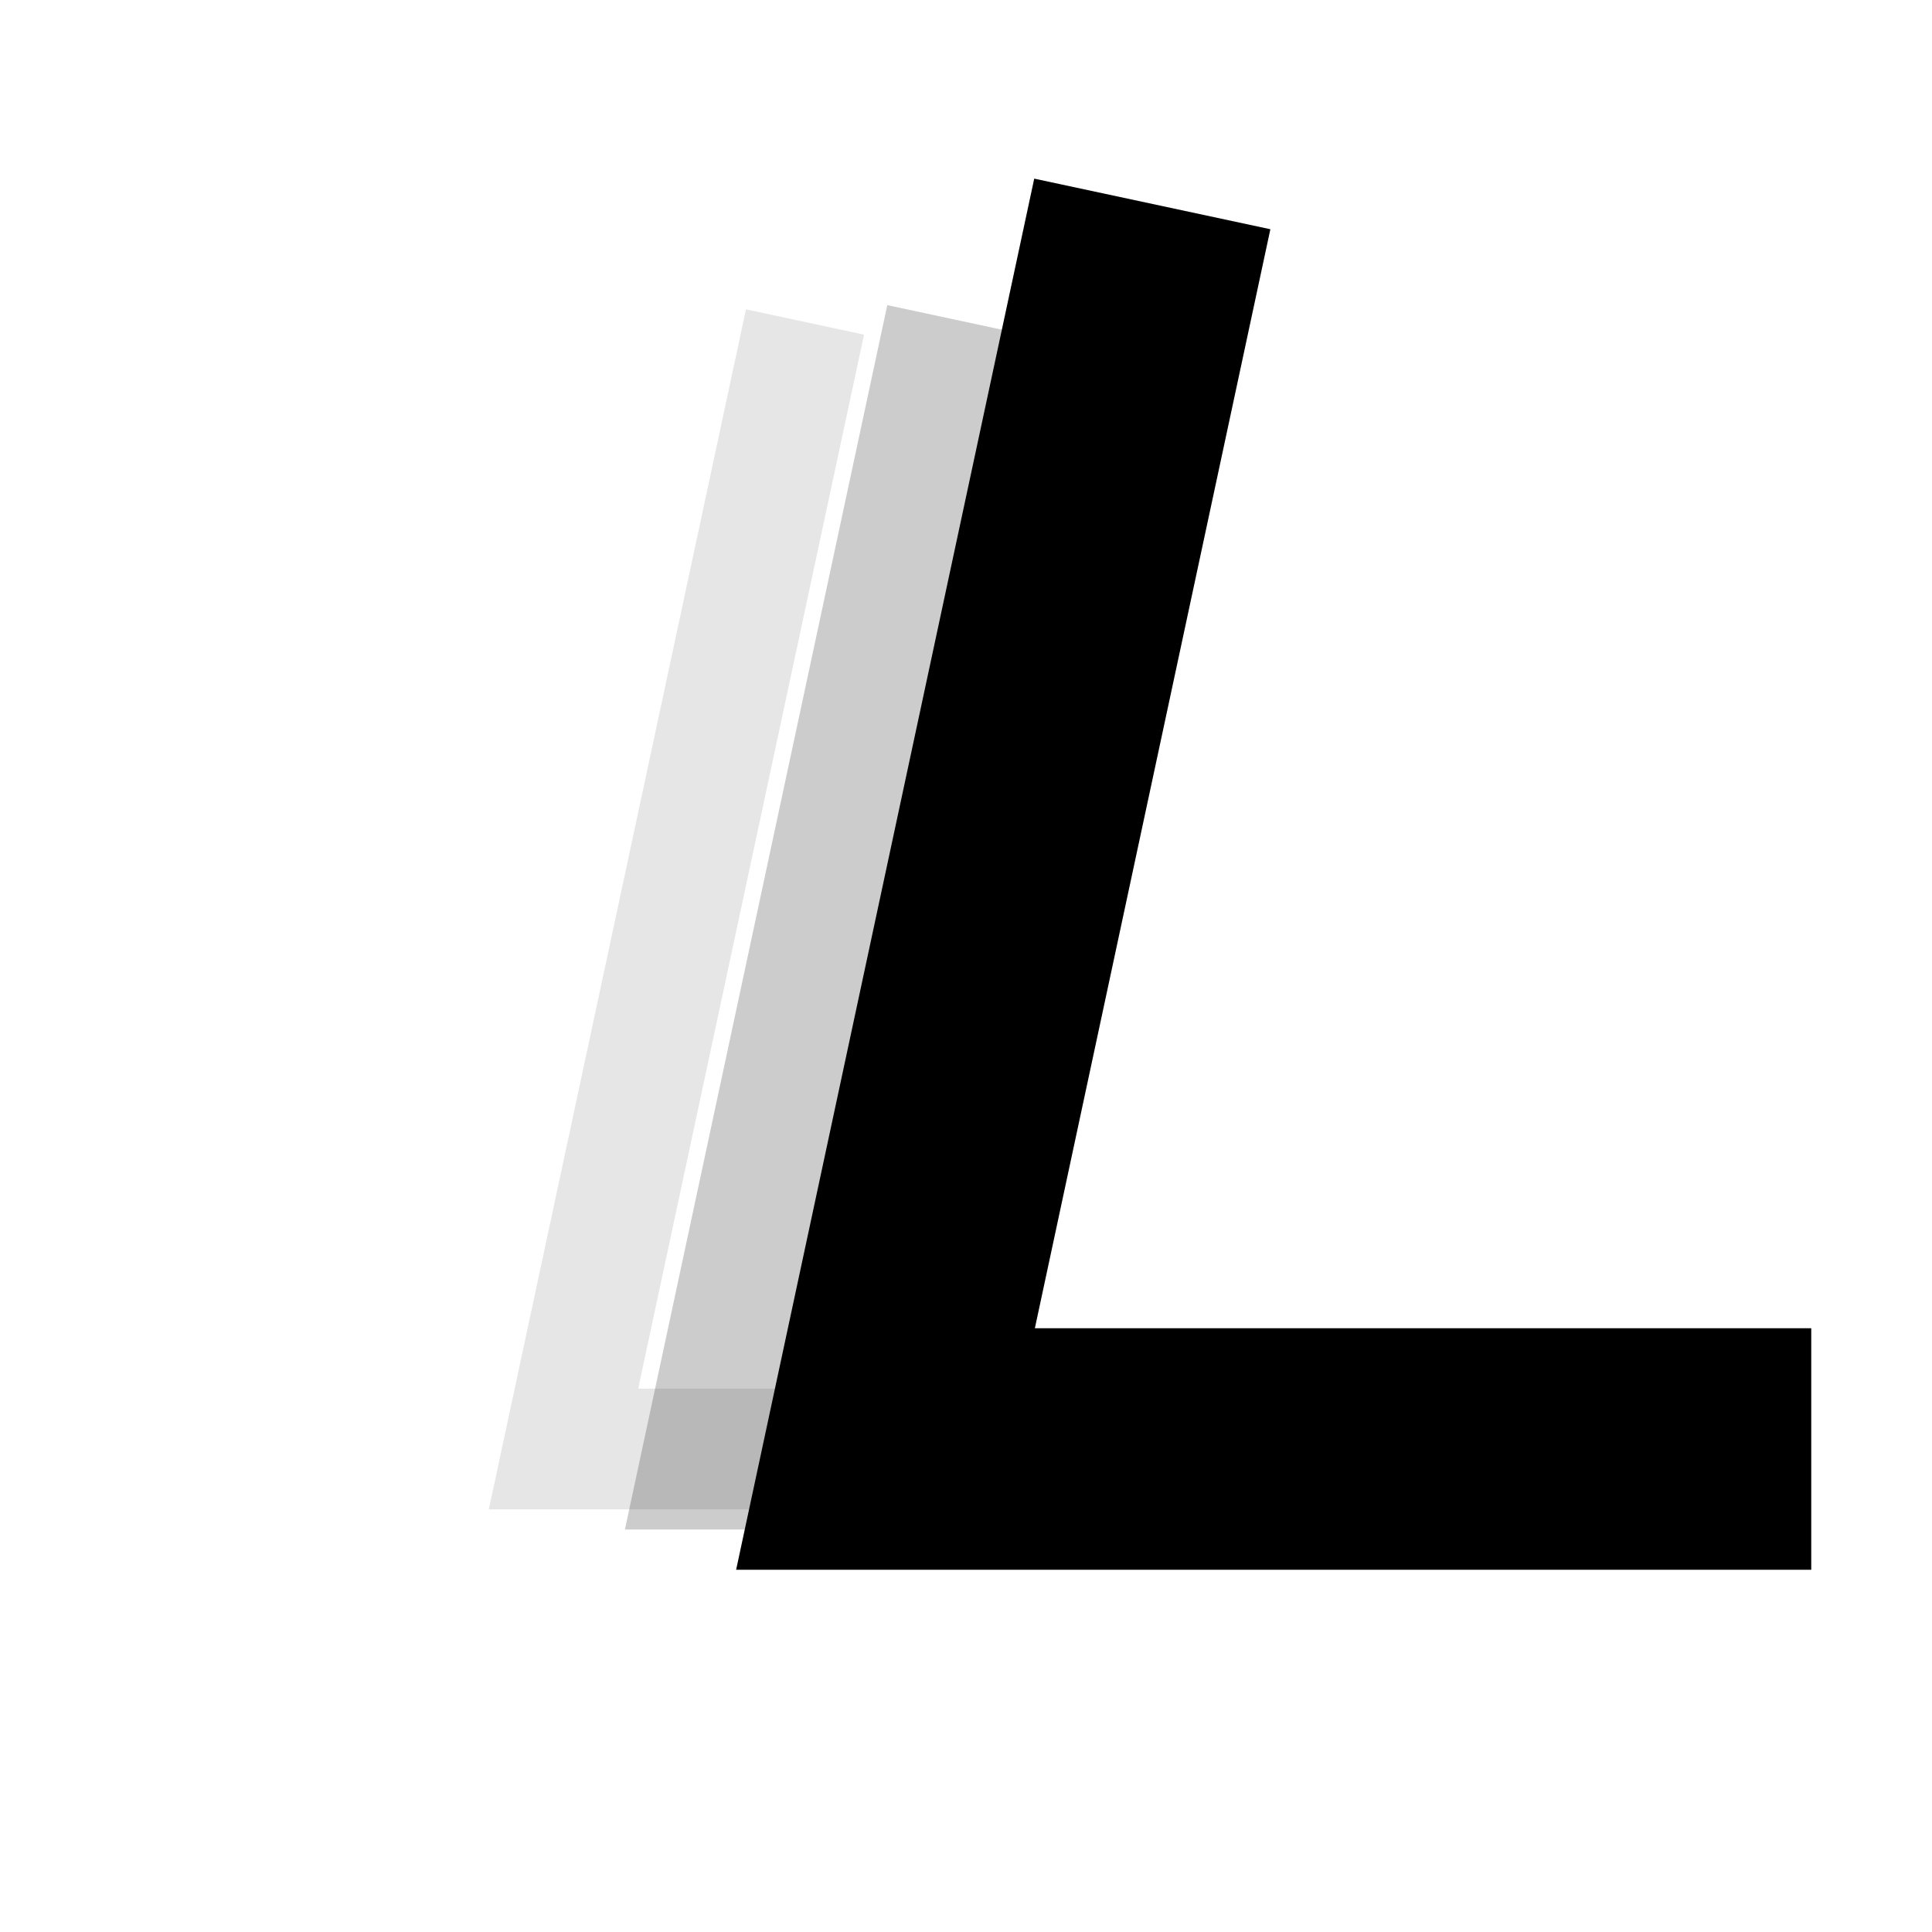
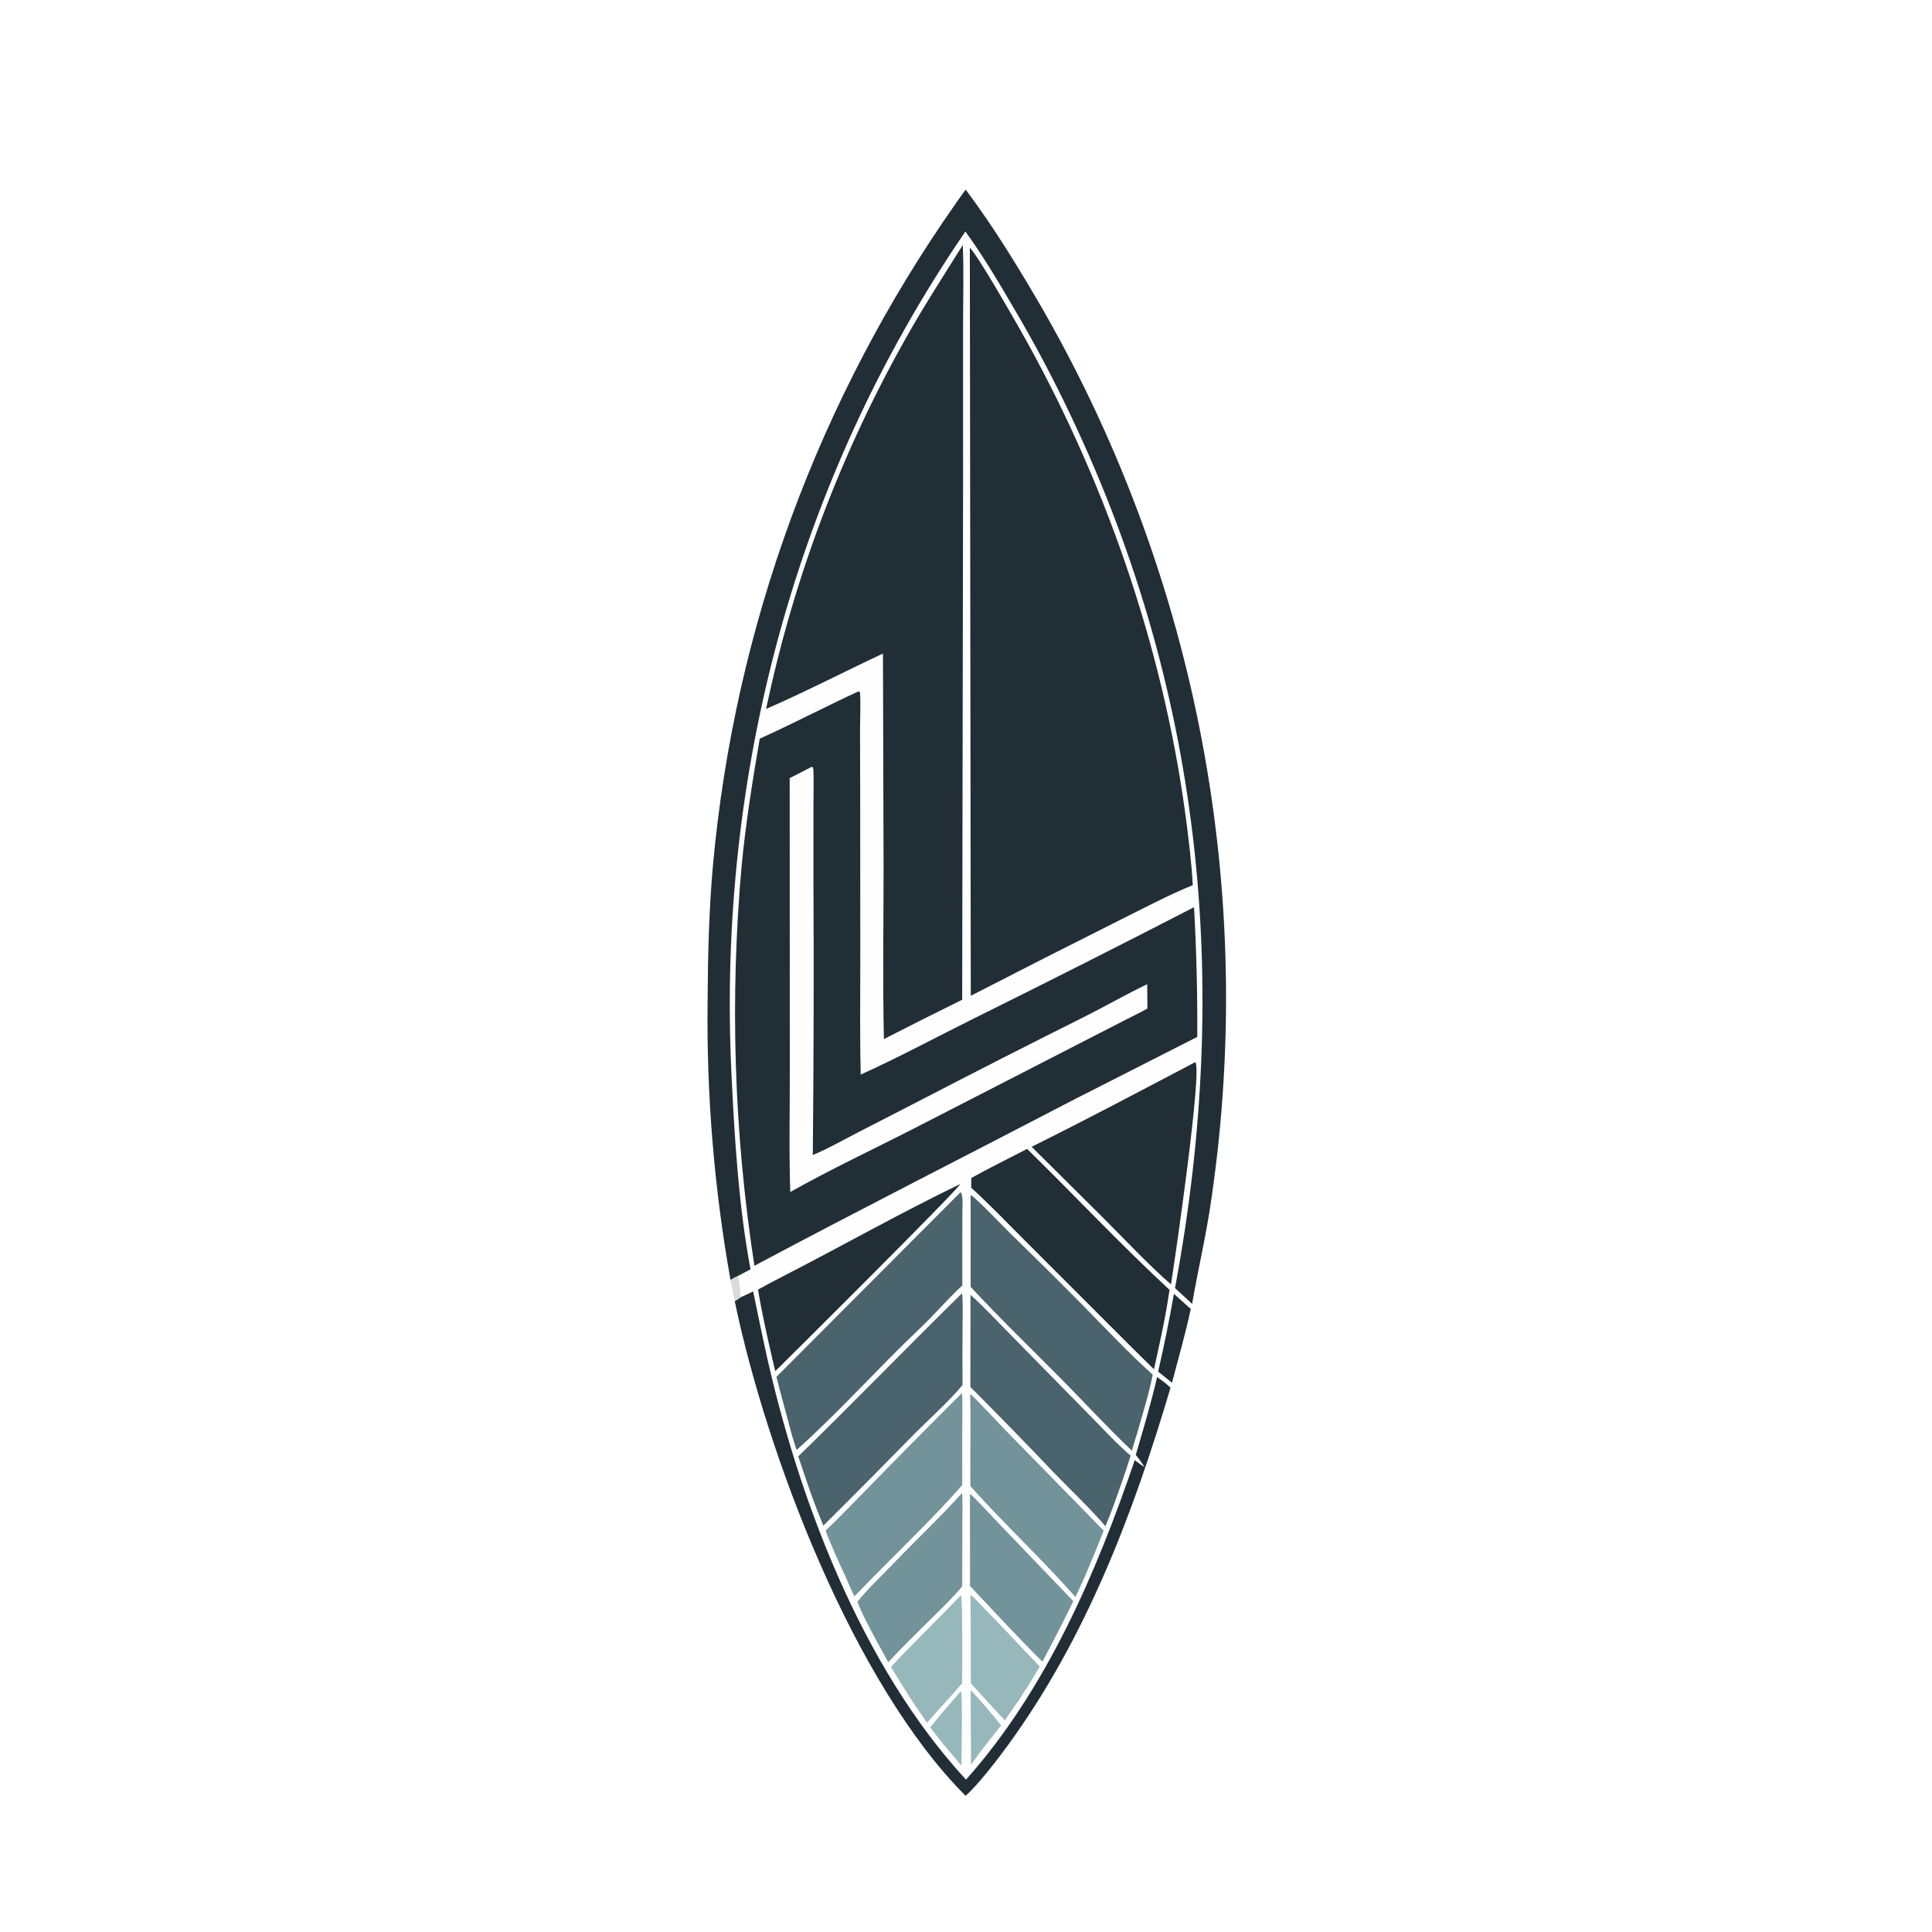
- <svg xmlns="http://www.w3.org/2000/svg" width="32" height="32" viewBox="0 0 24 24" fill="none">
-   <path d="M10 4L7 18H15" stroke="black" stroke-width="1.5" opacity="0.1" />
-   <path d="M12 4L9 18H17" stroke="black" stroke-width="2" opacity="0.2" />
-   <path d="M14 4L11 18H21" stroke="black" stroke-width="3" stroke-linecap="square" stroke-linejoin="miter" />
+ <svg xmlns="http://www.w3.org/2000/svg" width="1024" height="1024" viewBox="0 0 1024 1024">
+   <path fill="#FEFEFE" d="M511.811 100.522C526.857 120.392 541.511 144.555 553.902 166.093C634.57 307.97 665.655 472.684 642.242 634.203C639.382 654.871 635.185 671.509 631.849 691.092L631.125 693.774C628.262 707.323 624.592 719.627 621.201 732.87L620.406 735.504C600.648 802.212 575.652 868.113 534.339 924.835C528.937 932.252 518.586 945.808 511.795 951.82C452.432 892.517 406.369 770.871 389.418 689.663C388.642 685.91 387.894 682.151 387.173 678.387C378.453 629.441 374.393 579.778 375.048 530.065C375.167 506.594 375.782 481.574 377.926 458.143C389.482 332.274 433.758 211.617 506.359 108.149C508.133 105.576 509.95 103.033 511.811 100.522Z" />
+   <path fill="#222E36" d="M511.811 100.522C526.857 120.392 541.511 144.555 553.902 166.093C634.57 307.97 665.655 472.684 642.242 634.203C639.382 654.871 635.185 671.509 631.849 691.092L622.779 682.704C653.127 520.354 637.113 363.372 564.623 214.221C556.041 196.472 546.706 179.098 536.643 162.145C529.5 149.84 520.111 134.188 511.677 122.712L510.721 124.103C421.755 254.854 380.247 410.555 387.642 568.074C389.238 602.077 391.465 639.318 397.788 672.75L391.269 676.213C390.094 676.827 388.25 677.726 387.173 678.387C378.453 629.441 374.393 579.778 375.048 530.065C375.167 506.594 375.782 481.574 377.926 458.143C389.482 332.274 433.758 211.617 506.359 108.149C508.133 105.576 509.95 103.033 511.811 100.522Z" />
+   <path fill="#222E36" d="M392.337 687.718L399.184 684.483C401.219 694.381 403.265 704.334 405.409 714.206C422.582 793.28 456.49 883.116 511.999 943.252C554.517 895.554 581.096 833.64 601.443 773.908C603.422 775.47 604.539 776.302 606.689 777.602C605.114 775.286 603.824 773.293 601.979 771.165C605.832 757.974 610.238 743.198 613.301 729.837C615.973 731.779 618.03 733.2 620.406 735.504C600.648 802.212 575.652 868.113 534.339 924.835C528.937 932.252 518.586 945.808 511.795 951.82C452.432 892.517 406.369 770.871 389.418 689.663L392.337 687.718Z" />
+   <path fill="#222E36" d="M622.197 685.765L631.125 693.774C628.262 707.323 624.592 719.627 621.201 732.87L613.834 726.982C616.994 713.321 619.783 699.577 622.197 685.765Z" />
+   <path fill="#DBDADC" d="M391.269 676.213C391.783 680.201 392.666 683.761 392.337 687.718L389.418 689.663C388.642 685.91 387.894 682.151 387.173 678.387C388.25 677.726 390.094 676.827 391.269 676.213Z" />
+   <path fill="#222E36" d="M454.954 366.46C455.459 366.57 455.137 366.461 455.816 367.007C456.233 371.919 455.85 380.931 455.835 386.262L455.921 422.905L455.97 510.52C455.952 529.916 455.709 550.217 456.207 569.553C476.178 560.536 496.463 549.601 516.152 539.823C555.21 520.469 594.115 500.809 632.864 480.845C634.139 503.736 634.71 526.66 634.578 549.586L569.75 582.532C512.959 612.138 456.534 640.67 399.855 670.882C388.979 600.408 386.735 528.87 393.174 457.853C395.425 435.034 398.836 414.052 402.668 391.519C420.609 383.413 437.368 374.585 454.954 366.46Z" />
+   <path fill="#FEFEFE" d="M430.239 406.421L430.961 406.807C431.45 409.773 431.162 421.474 431.153 425.313L431.134 464.555C431.388 513.764 431.278 562.975 430.802 612.183C437.844 609.314 447.773 603.818 454.597 600.265L487.374 583.411C516.591 568.241 545.928 553.304 575.383 538.602C586.266 533.102 597.117 526.875 608.043 521.651L608.156 534.543C604.648 536.532 600.417 538.559 596.782 540.411L485.378 597.627C464.562 608.308 438.785 620.474 418.866 631.794C418.111 610.423 418.694 586.105 418.61 564.352L418.557 412.424L430.239 406.421Z" />
+   <path fill="#222E36" d="M514.03 131.343C518.298 135.413 536.597 167.523 540.1 173.675C584.841 252.255 616.116 341.745 628.246 431.412C629.832 443.134 631.62 457.532 632.186 469.167C620.173 473.946 605.125 481.906 593.357 487.74C567.009 500.946 540.733 514.295 514.53 527.787L514.03 131.343Z" />
+   <path fill="#222E36" d="M510.292 129.874C510.898 142.892 510.433 160.352 510.44 173.6L510.45 256.751L509.974 529.877C496.086 536.714 482.256 543.667 468.485 550.735C467.82 521.301 468.292 490.141 468.313 460.625L467.986 346.402C447.666 355.905 426.477 366.883 406.055 375.75C420.653 306.387 445.867 239.691 480.805 178.017C489.629 162.343 500.694 145.193 510.292 129.874Z" />
+   <path fill="#222E36" d="M633.509 562.954C637.512 566.227 622.63 668.512 620.644 680.725C610.007 671.684 594.585 655.361 584.32 645.094L546.775 607.814C575.259 593.724 605.271 577.79 633.509 562.954Z" />
+   <path fill="#4A636C" d="M509.139 631.885C510.624 633.546 510.083 639.467 510.073 641.92C510.016 655.057 510.029 668.192 510.037 681.328C502.295 688.455 495.215 696.842 487.571 704.08C465.515 724.962 444.782 748.37 422.186 768.537L419.704 760.604C417.044 750.283 414.139 740.266 411.518 729.778L509.139 631.885Z" />
+   <path fill="#4A636C" d="M514.454 633.364C517.633 635.214 531.255 649.533 535.017 653.239C548.027 665.916 560.924 678.709 573.705 691.616C585.236 703.352 598.709 717.664 610.958 728.569C609.413 737.235 605.153 750.961 602.682 759.753C601.756 762.37 600.751 766.142 599.928 768.883C587.897 757.507 575.397 743.965 563.614 732.012C547.417 715.583 530.023 698.877 514.45 682.039L514.454 633.364Z" />
+   <path fill="#222E36" d="M544.392 608.946C569.405 633.388 594.231 659.946 619.865 683.632C617.772 698.35 614.825 711.21 611.632 725.753L600.535 714.821L542.996 657.289C533.973 648.292 524.134 638.004 514.781 629.553C514.712 628.045 514.818 625.898 514.844 624.336C524.325 619.083 534.72 613.934 544.392 608.946Z" />
+   <path fill="#4A636C" d="M509.889 685.444C510.433 688.174 510.199 699.178 510.179 702.573C510.098 713.085 510.091 723.598 510.156 734.11C503.505 742.273 491.863 752.693 484.225 760.434C468.351 776.52 452.465 792.75 436.383 808.615L432.995 800.201C429.422 791.091 426.257 781.224 423.094 771.909C452.3 743.457 480.822 713.982 509.889 685.444Z" />
+   <path fill="#4A636C" d="M514.381 686.315C519.639 690.745 530.603 702.349 535.791 707.595L578.503 751.085C584.037 756.731 593.364 766.686 599.252 771.49C596.509 780.56 593.143 789.697 589.972 798.647C588.667 802.111 587.306 805.555 585.891 808.976C579.183 800.861 567.305 789.537 559.738 781.713C544.778 766.006 529.637 750.472 514.318 735.115L514.381 686.315Z" />
+   <path fill="#719399" d="M509.817 738.363C510.245 741.06 510.022 752.007 510.01 755.269L509.993 787.127C493.633 805.922 470.579 827.484 452.875 846.107C451.469 843.458 449.773 839.295 448.515 836.451C444.925 828.712 440.498 819.112 437.556 811.213C443.971 805.356 452.413 796.382 458.748 789.999C475.647 772.664 492.67 755.452 509.817 738.363Z" />
+   <path fill="#719399" d="M514.212 738.826C516.744 740.76 529.603 754.666 532.639 757.754L584.976 811.279C581.849 819.286 578.586 827.239 575.189 835.136C573.507 838.932 571.773 842.705 569.987 846.453C552.427 826.44 531.871 807.385 514.342 787.705C514.135 771.475 514.626 755.063 514.212 738.826Z" />
+   <path fill="#222E36" d="M508.929 627.572C508.299 630.048 419.473 718.352 410.905 726.758L409.388 720.387C406.607 708.163 403.784 695.881 401.776 683.506C406.525 680.851 411.596 678.217 416.435 675.727C447.248 659.876 477.722 642.607 508.929 627.572Z" />
+   <path fill="#719399" d="M509.865 791.371C510.303 793.883 510.067 804.918 510.049 808.144L509.985 840.763C506.345 845.41 498.551 853.046 494.282 857.238C486.161 865.212 478.585 872.682 470.783 880.999L464.883 870.235C461.485 863.869 456.95 855.581 454.427 848.937C460.39 841.64 467.001 835.533 473.429 828.814C485.256 816.452 498.495 804.042 509.865 791.371Z" />
+   <path fill="#719399" d="M514.093 791.746C515.834 792.936 528.572 806.598 531.052 809.196L568.866 848.631C565.357 855.9 561.728 863.111 557.983 870.26L552.509 880.744C540.188 868.518 526.137 853.356 514.133 840.628L514.093 791.746Z" />
+   <path fill="#96B8BB" d="M509.337 845.435C510.288 846.727 509.942 887.825 509.955 892.179C503.974 899.137 497.418 906.111 491.302 913.135C489.093 909.766 486.831 906.433 484.517 903.136C480.291 896.683 476.203 890.141 472.256 883.514C484.207 870.529 497.162 858.336 509.337 845.435Z" />
+   <path fill="#96B8BB" d="M514.381 845.215C516.065 846.422 522.232 853.125 523.944 854.837C533.181 864.078 541.954 873.968 551.095 883.267C547.981 888.87 543.726 895.296 540.255 900.801C537.638 904.366 535.08 908.228 532.573 911.89C526.525 905.362 520.523 898.791 514.568 892.178C514.612 876.523 514.55 860.868 514.381 845.215Z" />
+   <path fill="#96B8BB" d="M509.282 896.423C510.311 897.8 509.578 931.497 509.562 935.821L502.008 926.818C499.453 924.058 495.465 918.634 493.015 915.513C498.28 909.017 503.704 902.652 509.282 896.423Z" />
+   <path fill="#96B8BB" d="M514.459 895.876C517.62 898.805 528.028 911.103 530.601 914.538L522.094 925.285C519.456 928.631 517.121 931.944 514.664 935.414L514.459 895.876Z" />
</svg>
